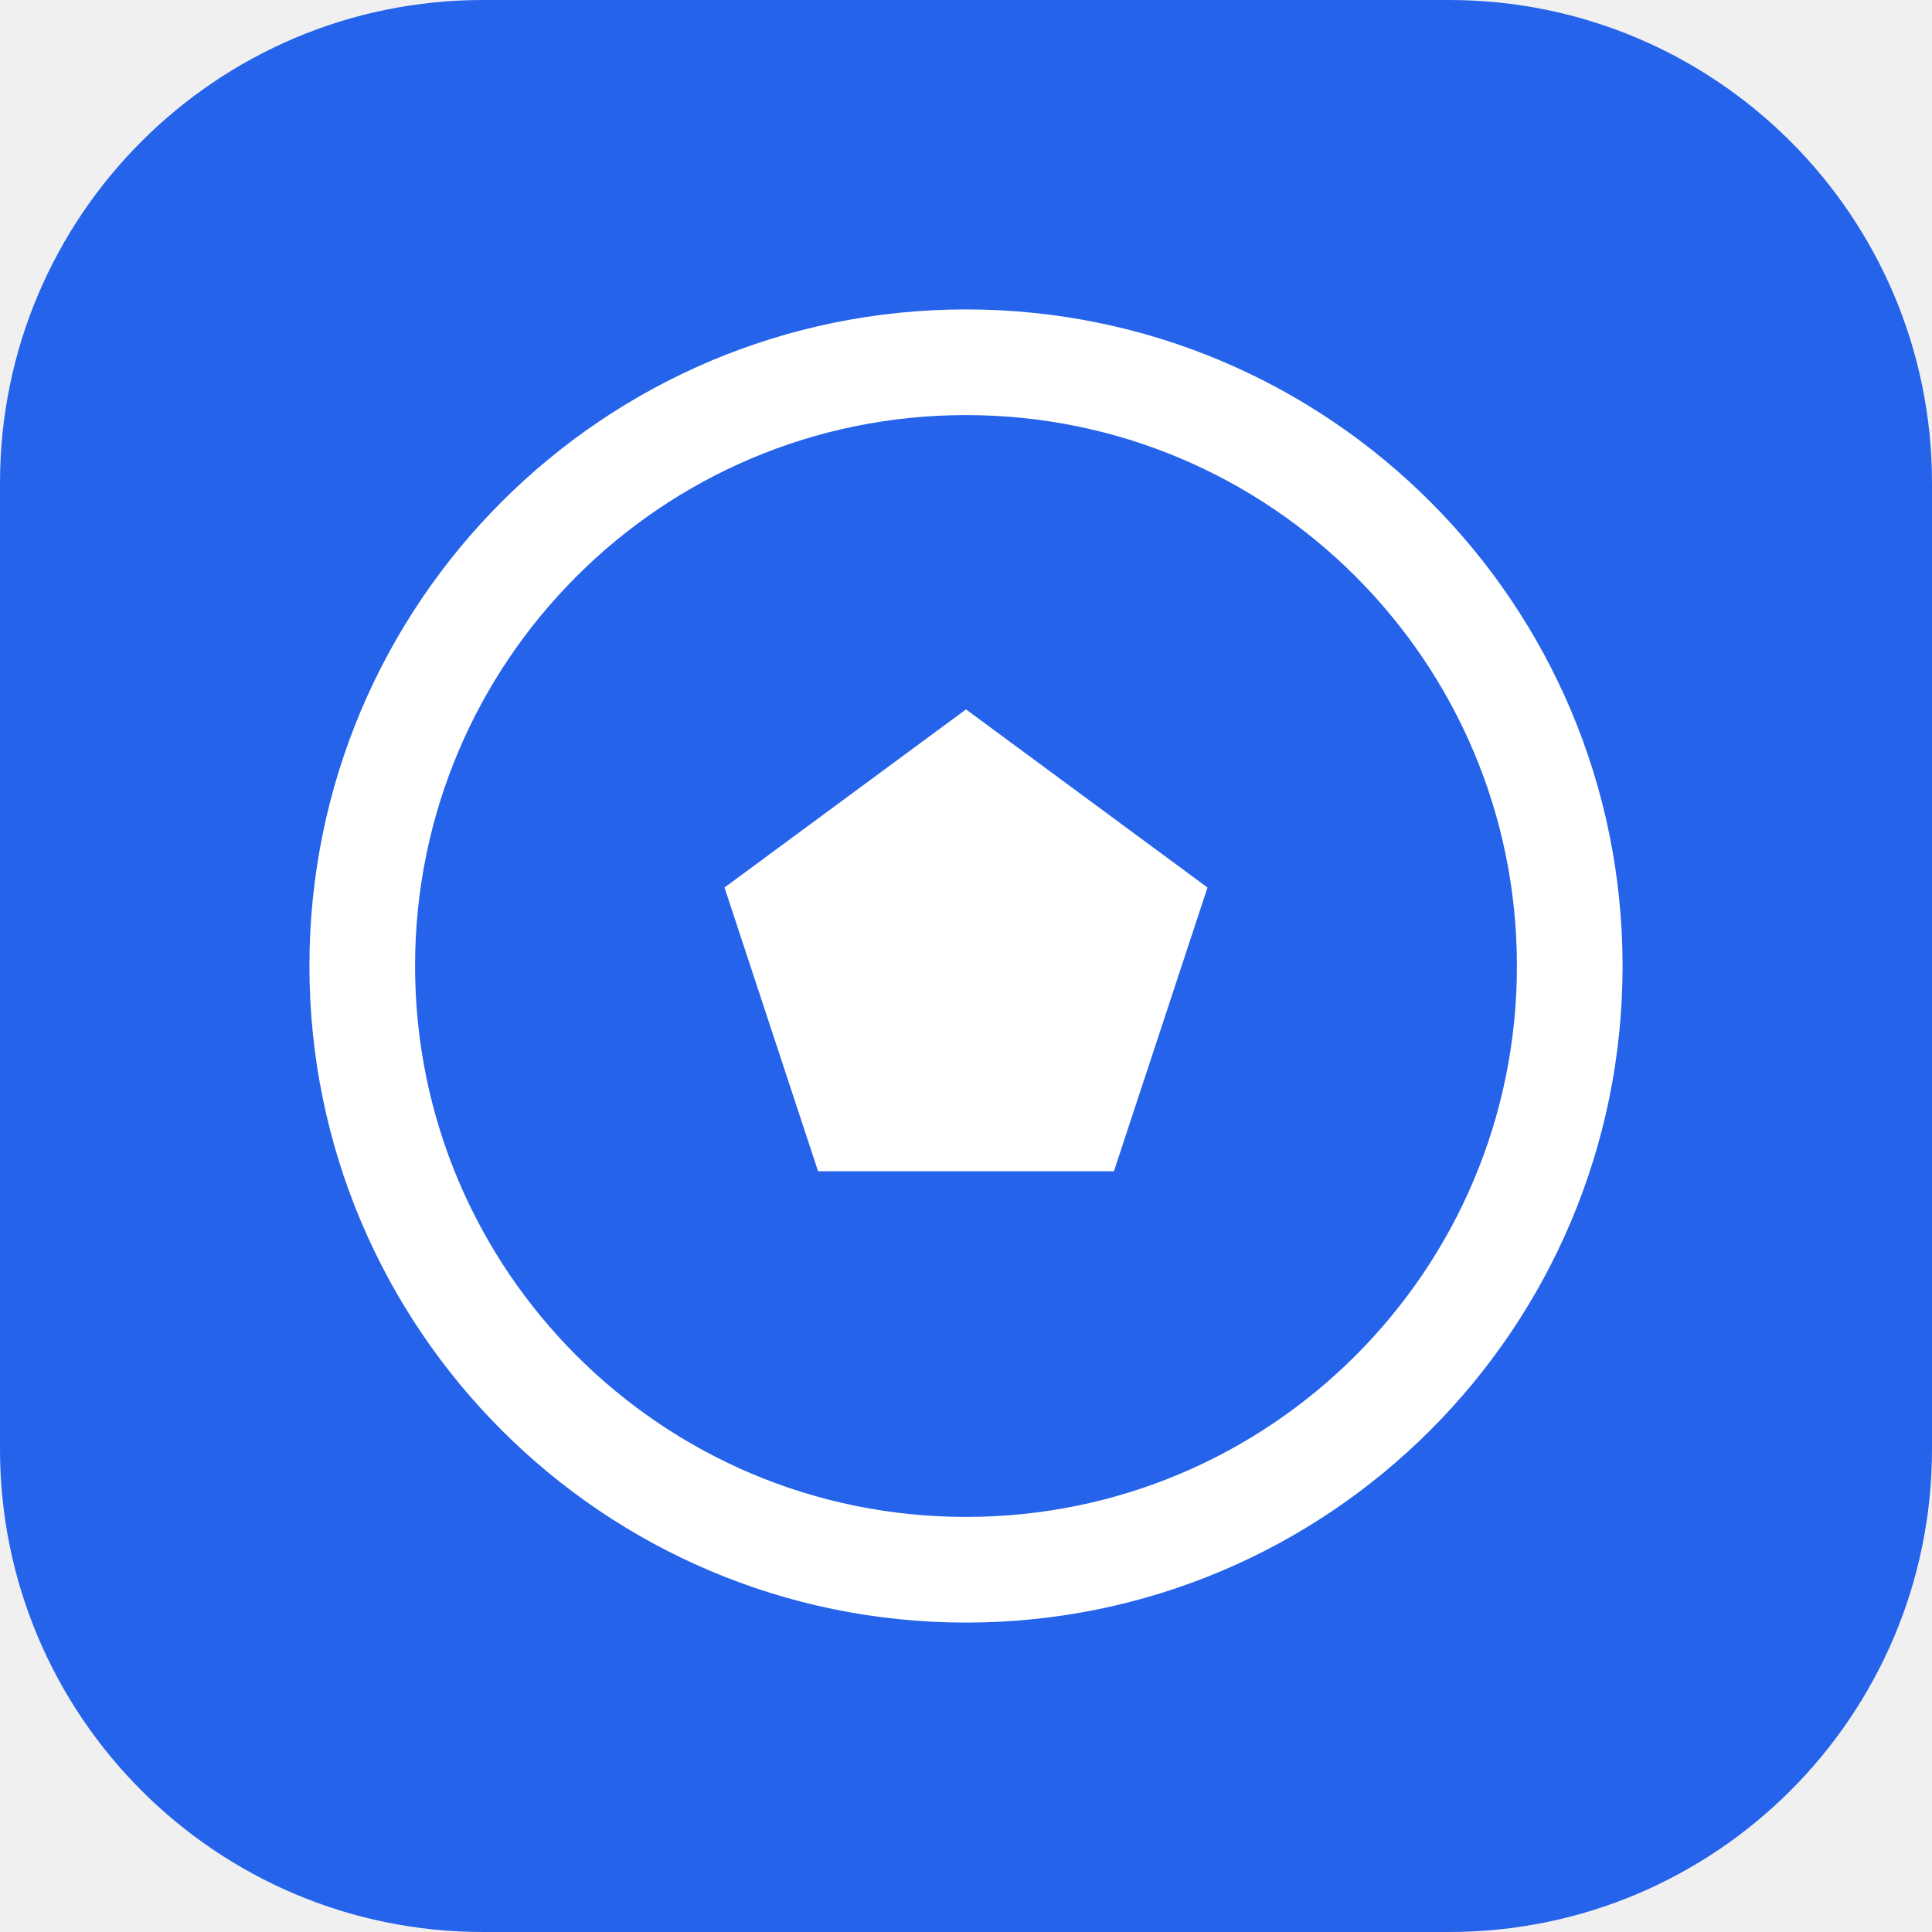
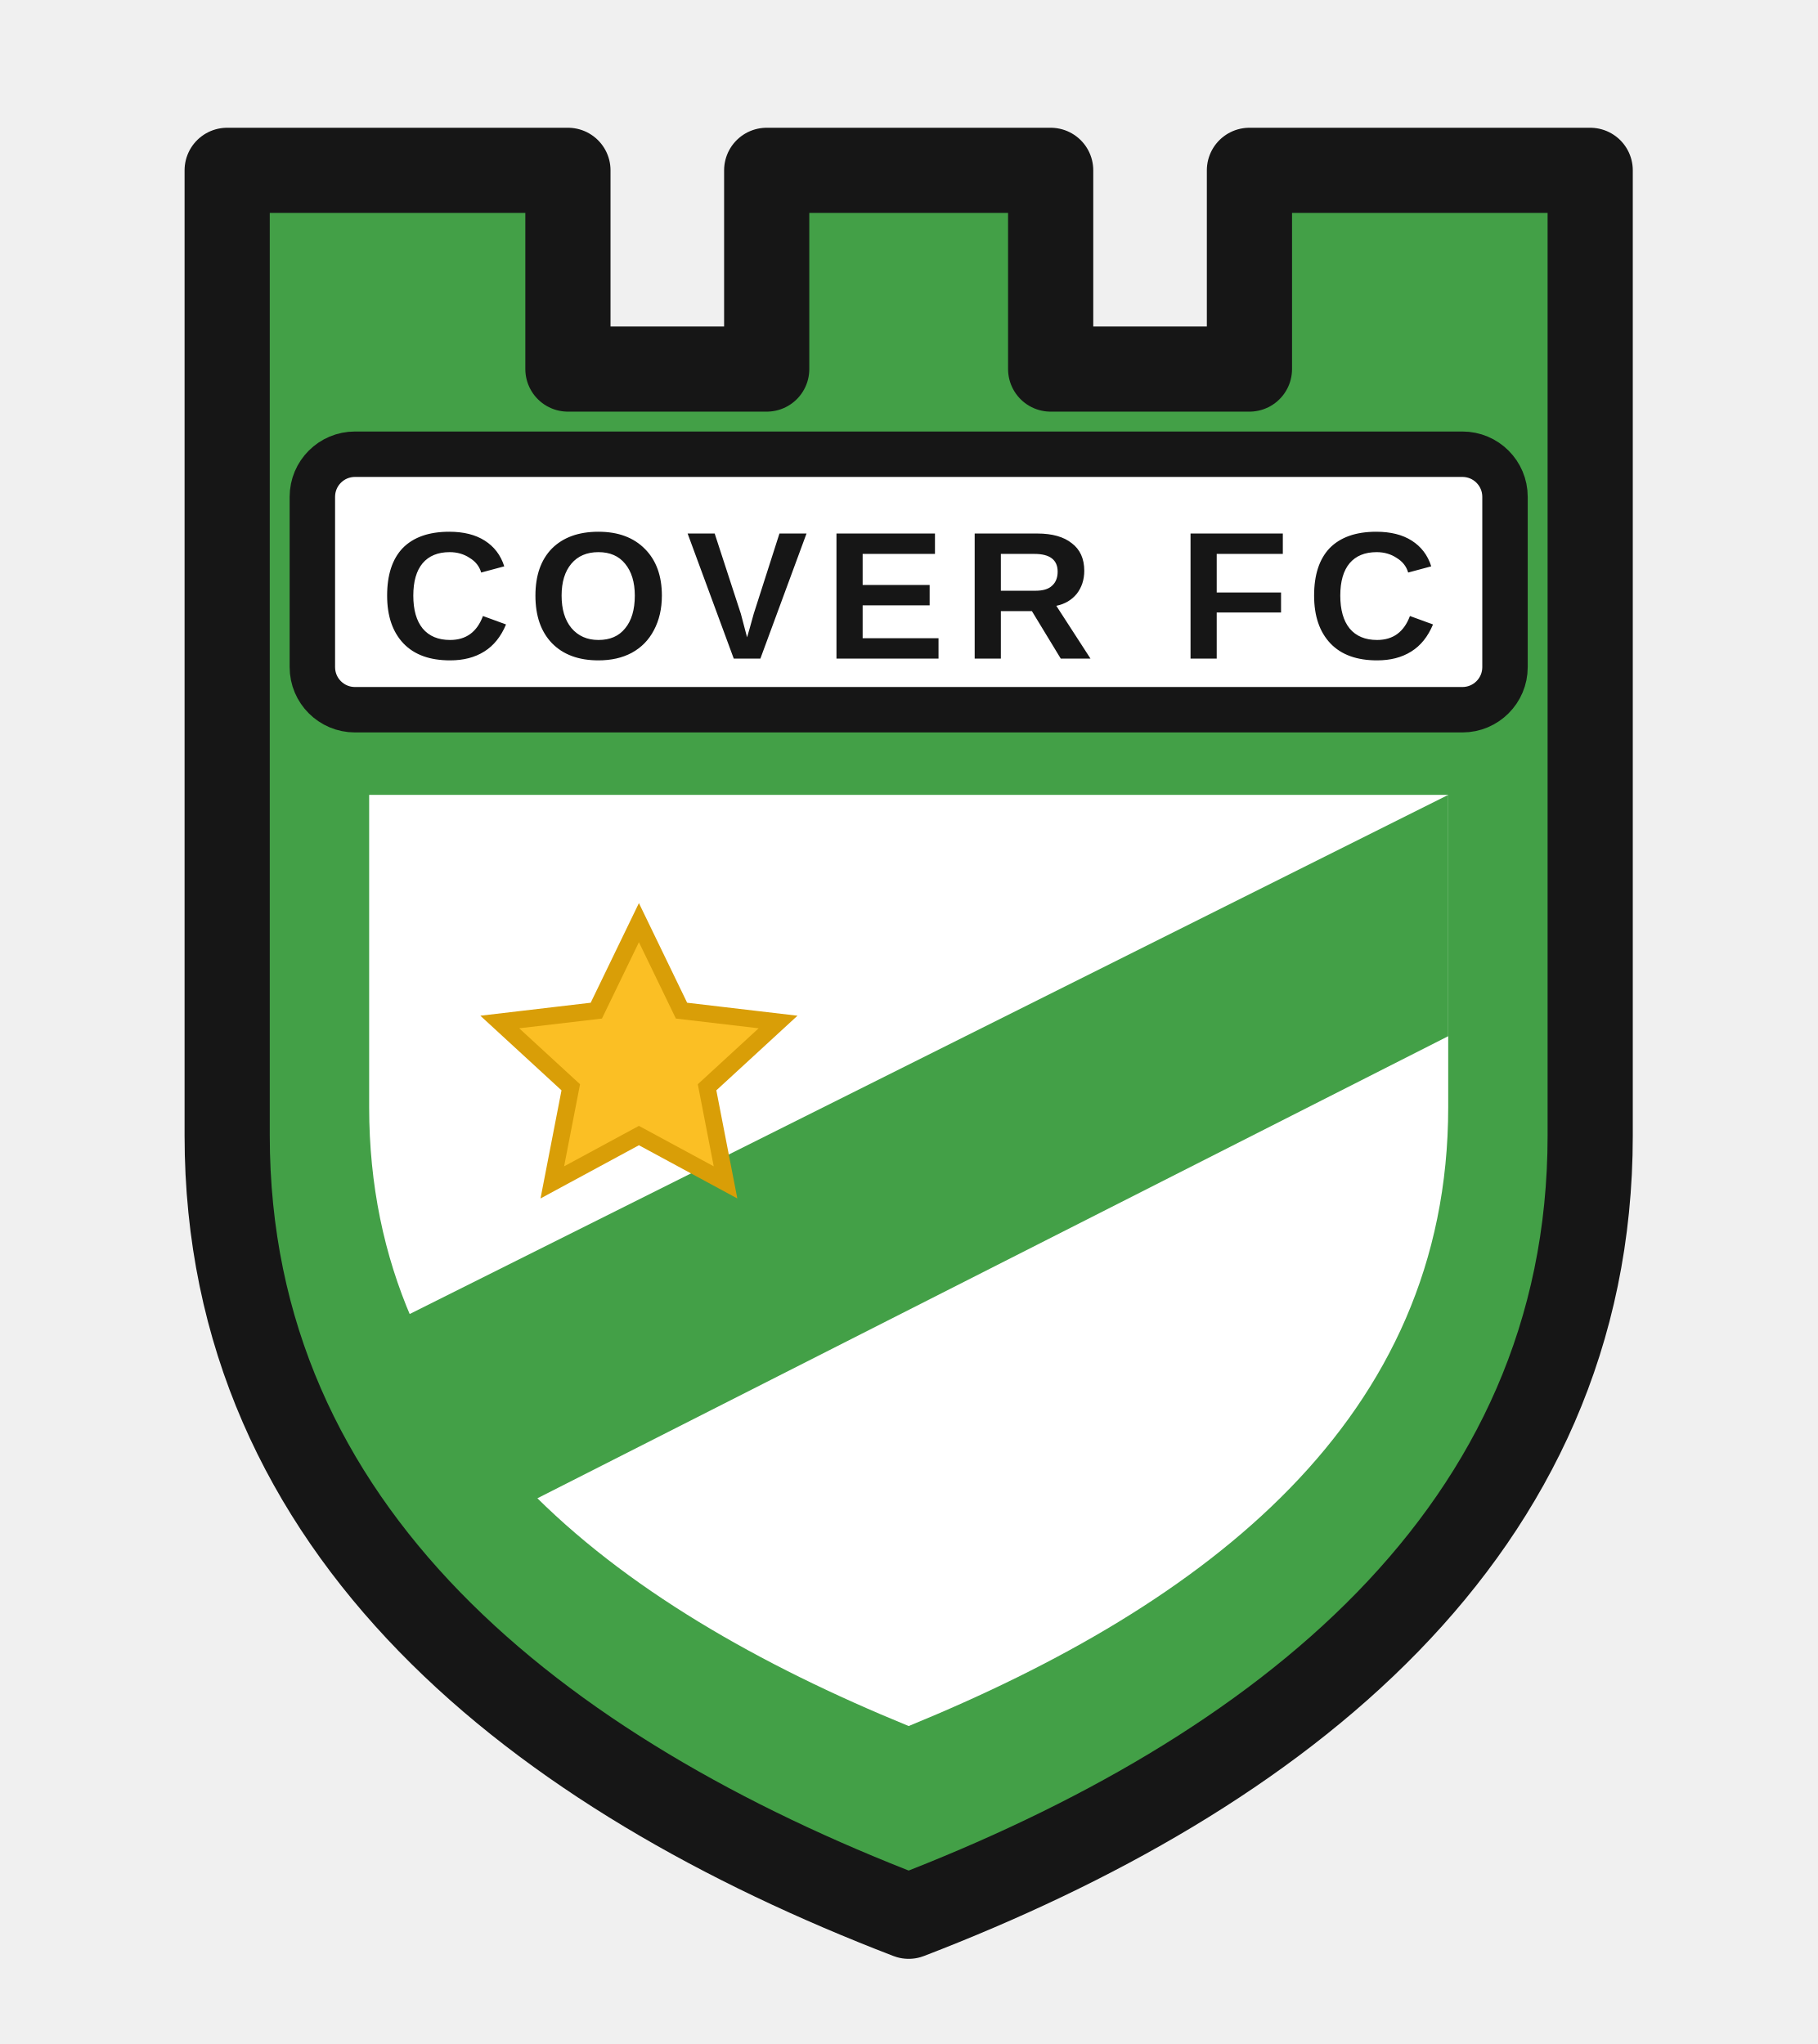
- <svg xmlns="http://www.w3.org/2000/svg" viewBox="0 0 64 64">
-   <rect width="64" height="64" rx="16" fill="#2563eb" />
-   <circle cx="32" cy="32" r="20" fill="none" stroke="#fff" stroke-width="3.5" />
-   <path d="M32 23.5 40 29.4 36.9 38.8H27.1L24 29.4Z" fill="#fff" />
+ <svg xmlns="http://www.w3.org/2000/svg" viewBox="0 0 64 72">
+   <path d="M8 6 H20 V13 H27 V6 H37 V13 H44 V6 H56 V40 C56 54 45 62.5 32 67.5 C19 62.5 8 54 8 40 Z" fill="#43a047" stroke="#161616" stroke-width="3" stroke-linejoin="round" />
+   <rect x="11" y="16" width="42" height="9" rx="1.5" fill="#fff" stroke="#161616" stroke-width="1.6" />
+   <text x="32" y="23.2" text-anchor="middle" font-family="Arial, sans-serif" font-size="6.4" font-weight="800" letter-spacing="0.6" fill="#161616">COVER FC</text>
+   <path d="M13 28 H51 V39 C51 50 42.5 56.5 32 60.8 C21.5 56.5 13 50 13 39 Z" fill="#fff" />
+   <path d="M13 47 L51 28 V36.5 L17.5 53.5 Z" fill="#43a047" />
+   <path d="M22.5 32.5 l1.5 3.1 3.4 .4 -2.5 2.3 .65 3.35 -3.05 -1.65 -3.05 1.65 .65 -3.35 -2.5 -2.3 3.4 -.4 Z" fill="#fbbf24" stroke="#d99e07" stroke-width="0.6" />
</svg>
